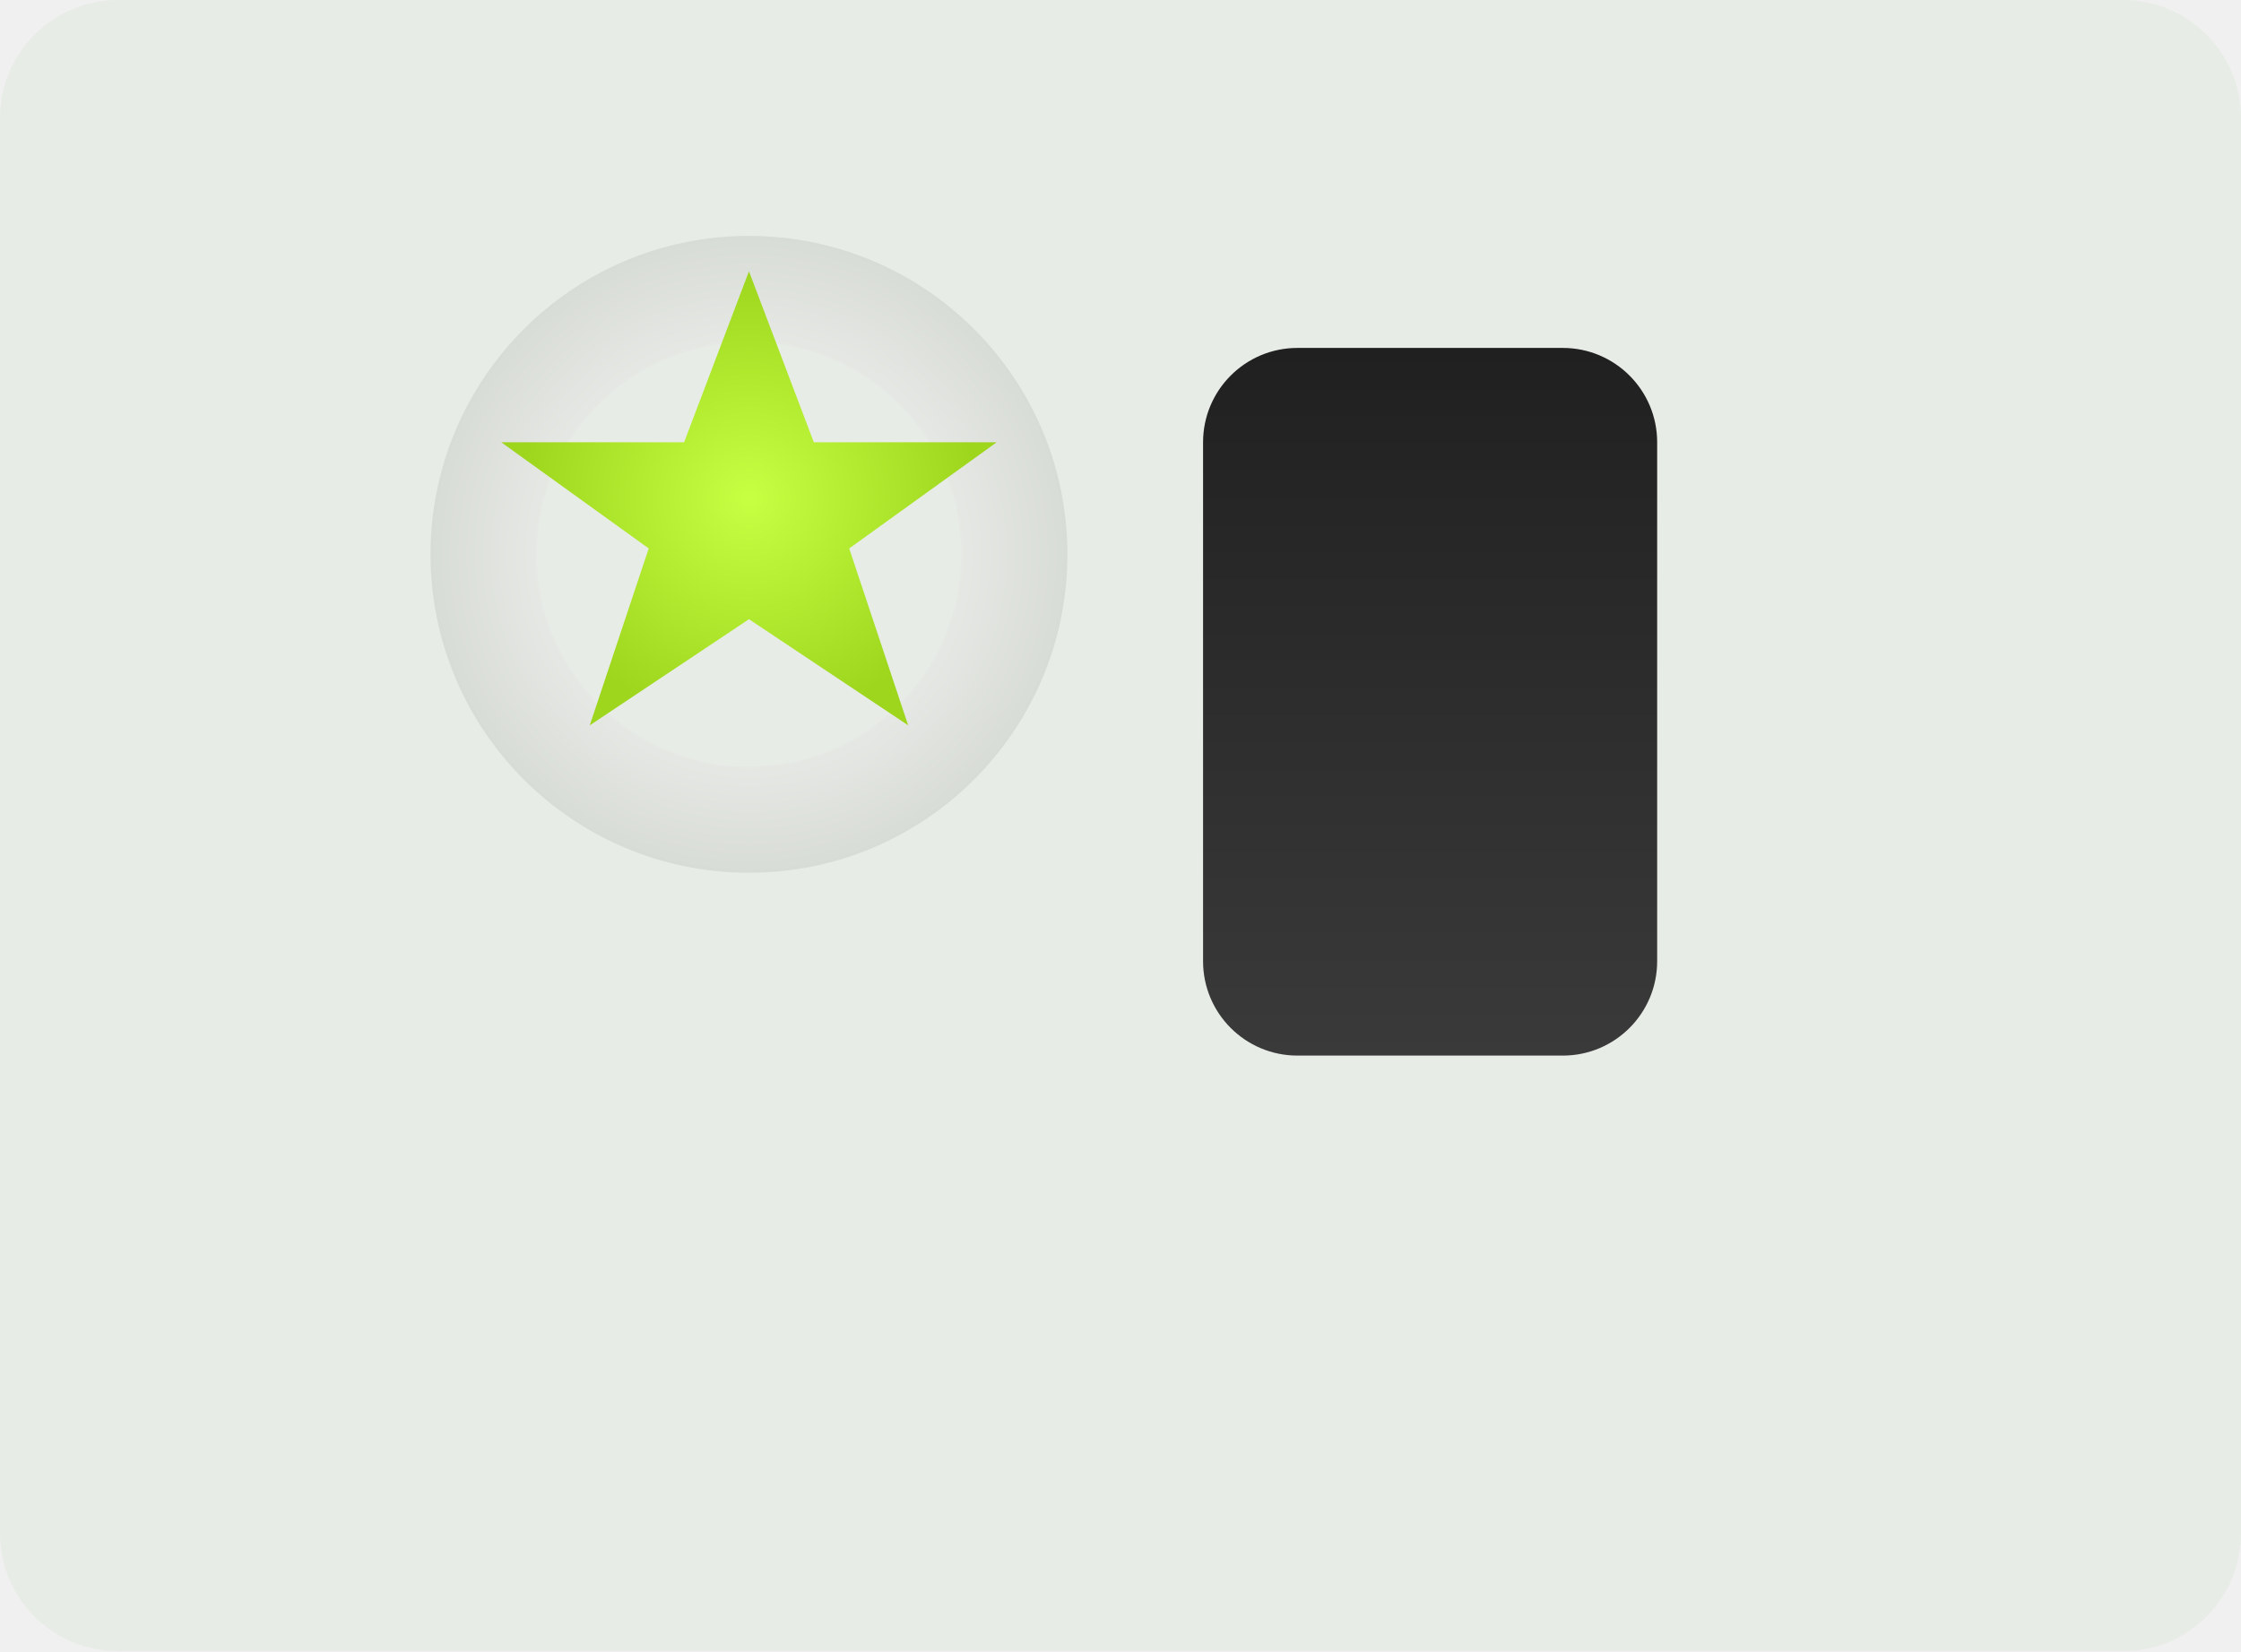
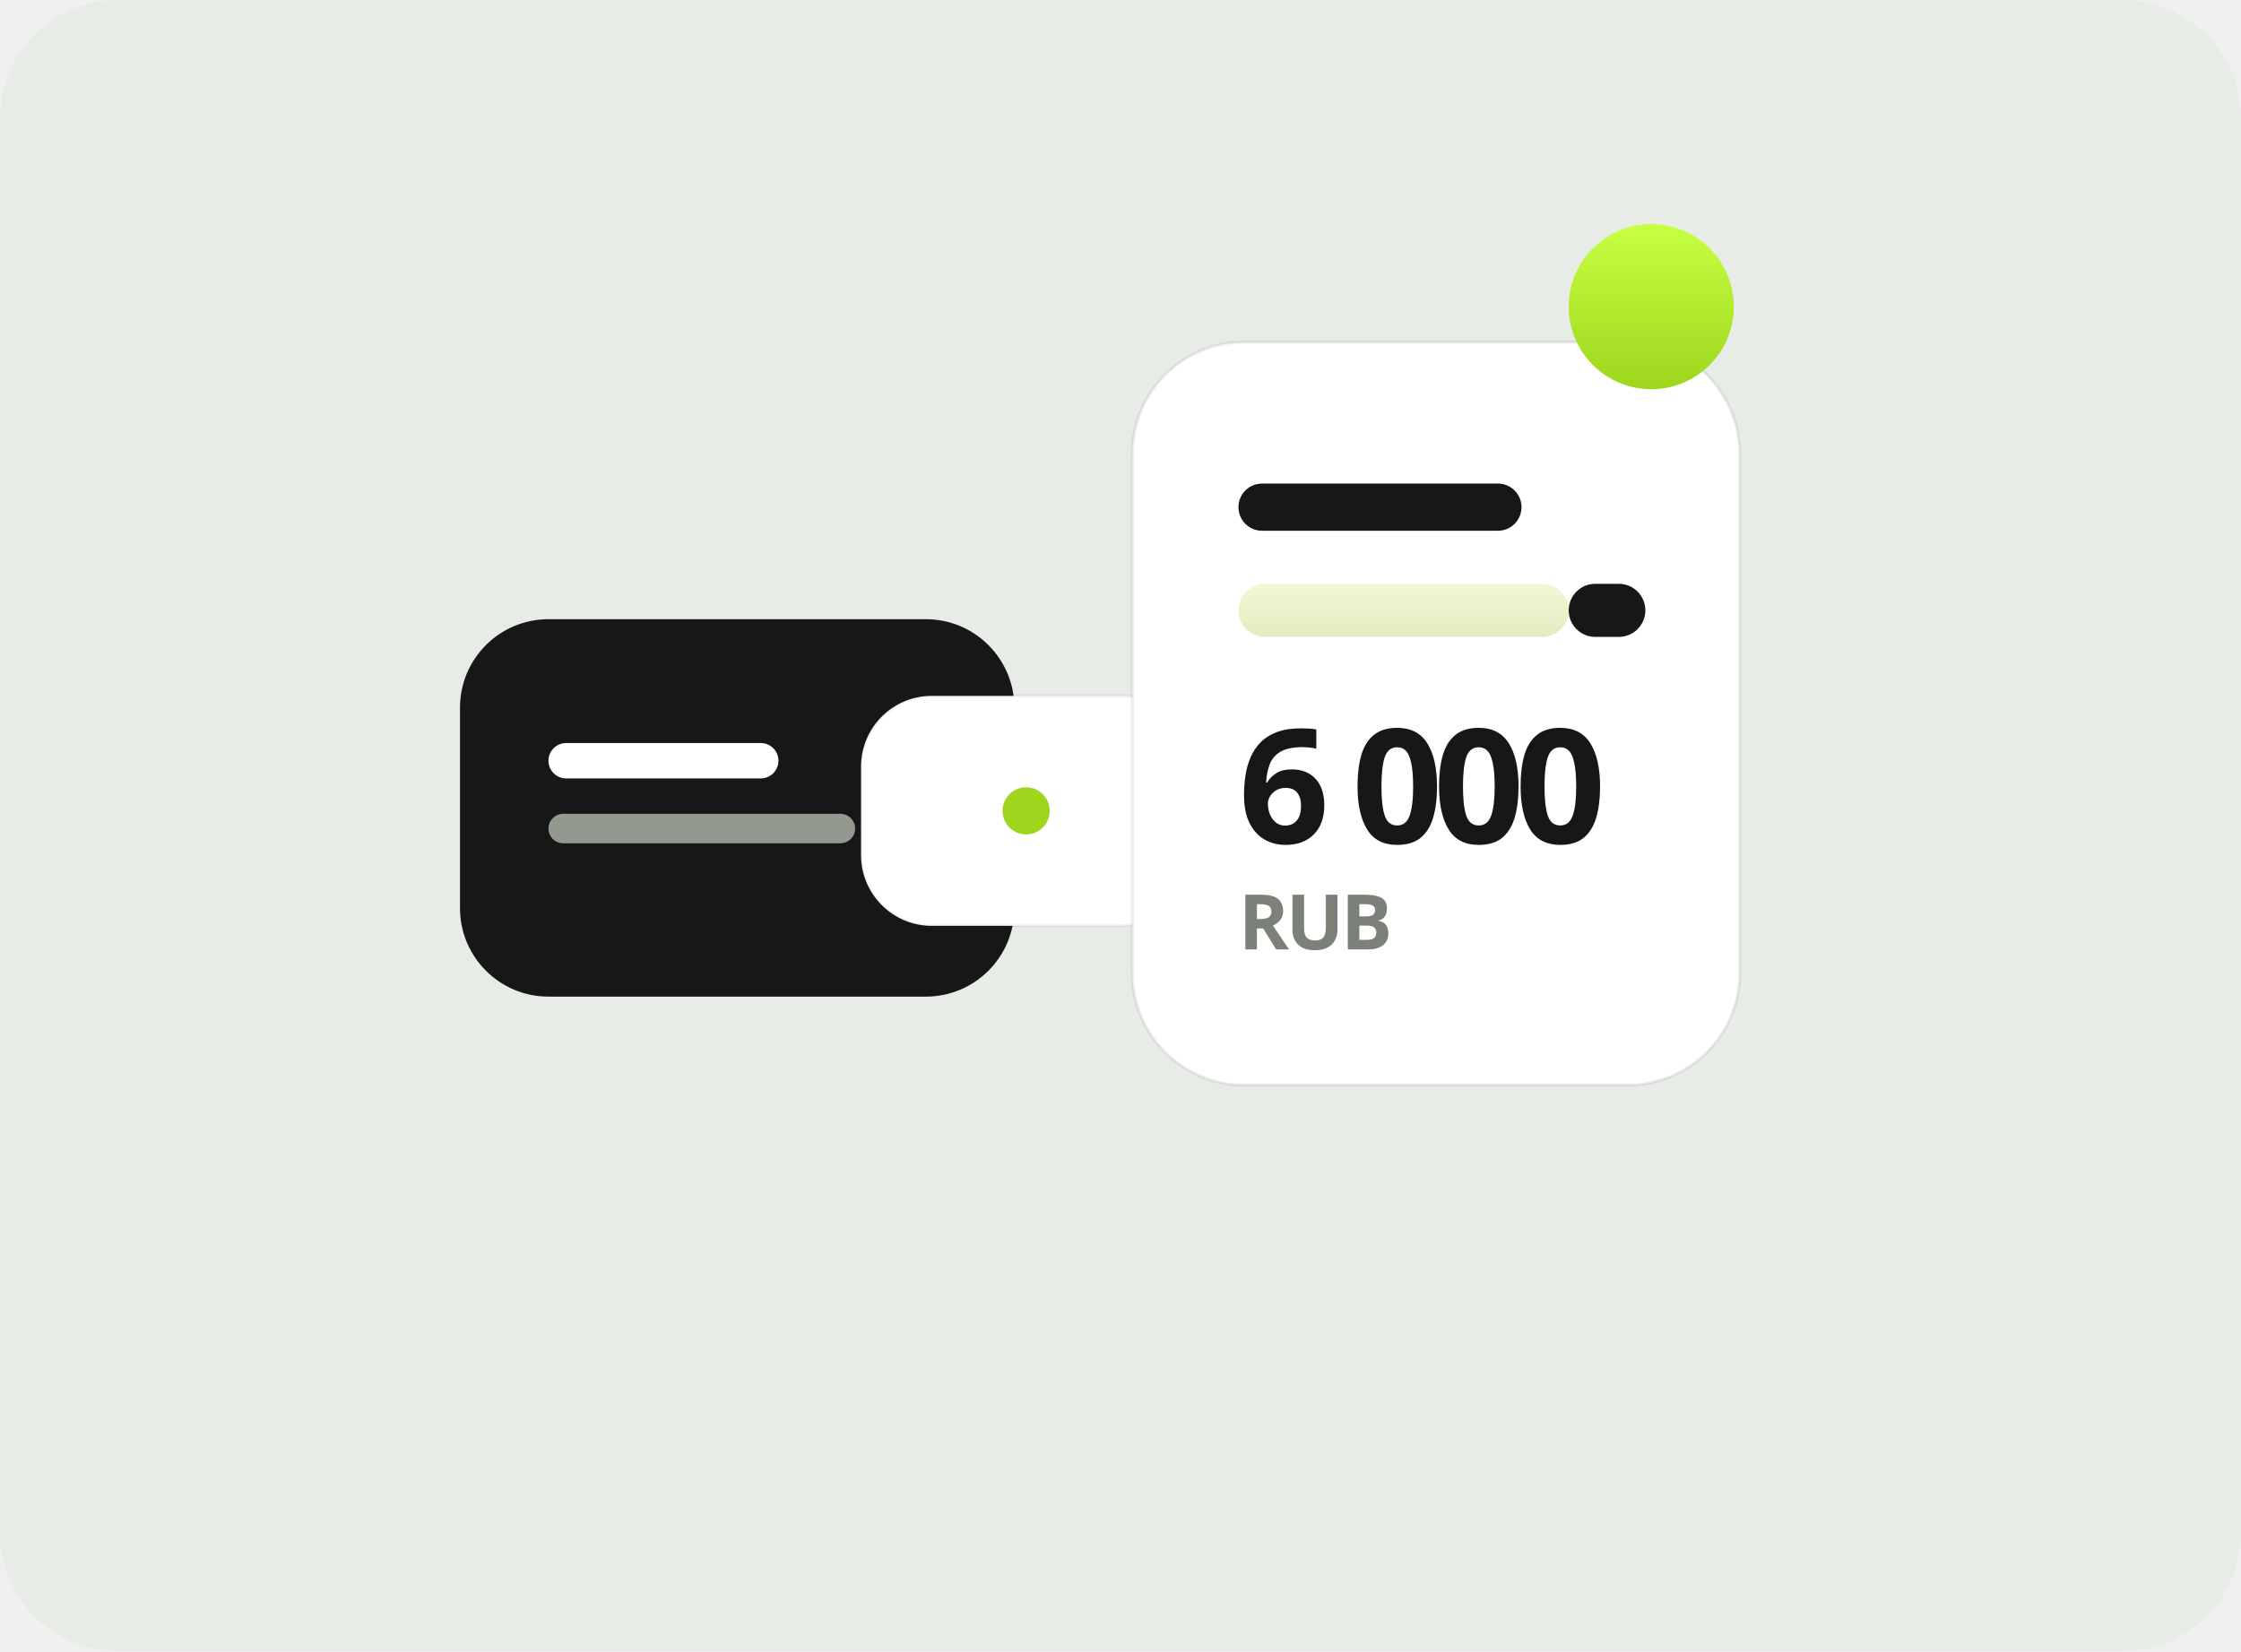
<svg xmlns="http://www.w3.org/2000/svg" width="760" height="560" viewBox="0 0 760 560" fill="none">
  <rect width="760" height="560" rx="40" fill="#E8ECE6" />
-   <circle cx="254" cy="188" r="108" fill="url(#d1)" />
-   <circle cx="254" cy="188" r="72" fill="#E8ECE6" />
-   <path d="M254 92L276 150H338L288 186L308 246L254 210L200 246L220 186L170 150H232L254 92Z" fill="url(#d2)" />
-   <rect x="408" y="118" width="154" height="240" rx="32" fill="url(#d3)" />
+   <rect x="156" y="210" width="188" height="128" rx="30" fill="#171717" />
+   <rect x="292" y="236" width="112" height="78" rx="24" fill="#FFFFFF" stroke="rgba(18,18,18,0.06)" />
+   <rect x="384" y="116" width="206" height="252" rx="38" fill="#FFFFFF" stroke="rgba(18,18,18,0.08)" />
+   <rect x="420" y="164" width="96" height="16" rx="8" fill="#171717" />
+   <rect x="420" y="198" width="112" height="18" rx="9" fill="url(#limeSoft)" />
+   <rect x="532" y="198" width="26" height="18" rx="9" fill="#171717" />
+   <text x="420" y="286" fill="#171717" font-family="Manrope, sans-serif" font-size="54" font-weight="800" letter-spacing="-0.06em">6 000</text>
+   <text x="420" y="322" fill="#7B8178" font-family="Manrope, sans-serif" font-size="26" font-weight="700" letter-spacing="-0.04em">RUB</text>
+   <circle cx="560" cy="104" r="28" fill="url(#lime)" />
+   <rect x="186" y="252" width="78" height="12" rx="6" fill="#FFFFFF" />
+   <rect x="186" y="276" width="104" height="10" rx="5" fill="#94998F" />
+   <circle cx="348" cy="275" r="8" fill="url(#lime)" />
  <defs>
-     <radialGradient id="d1" cx="0" cy="0" r="1" gradientUnits="userSpaceOnUse" gradientTransform="translate(254 188) rotate(90) scale(108)">
-       <stop stop-color="#FFFFFF" />
-       <stop offset="1" stop-color="#D8DCD6" />
-     </radialGradient>
-     <radialGradient id="d2" cx="0" cy="0" r="1" gradientUnits="userSpaceOnUse" gradientTransform="translate(254 169) rotate(90) scale(77)">
+     <linearGradient id="lime" x1="560" y1="76" x2="560" y2="132" gradientUnits="userSpaceOnUse">
      <stop stop-color="#C7FF43" />
      <stop offset="1" stop-color="#9ED61E" />
-     </radialGradient>
-     <linearGradient id="d3" x1="485" y1="118" x2="485" y2="358" gradientUnits="userSpaceOnUse">
-       <stop stop-color="#202020" />
-       <stop offset="1" stop-color="#3A3A3A" />
+     </linearGradient>
+     <linearGradient id="limeSoft" x1="476" y1="198" x2="476" y2="216" gradientUnits="userSpaceOnUse">
+       <stop stop-color="#F1F8D7" />
+       <stop offset="1" stop-color="#E3ECBF" />
    </linearGradient>
  </defs>
</svg>
